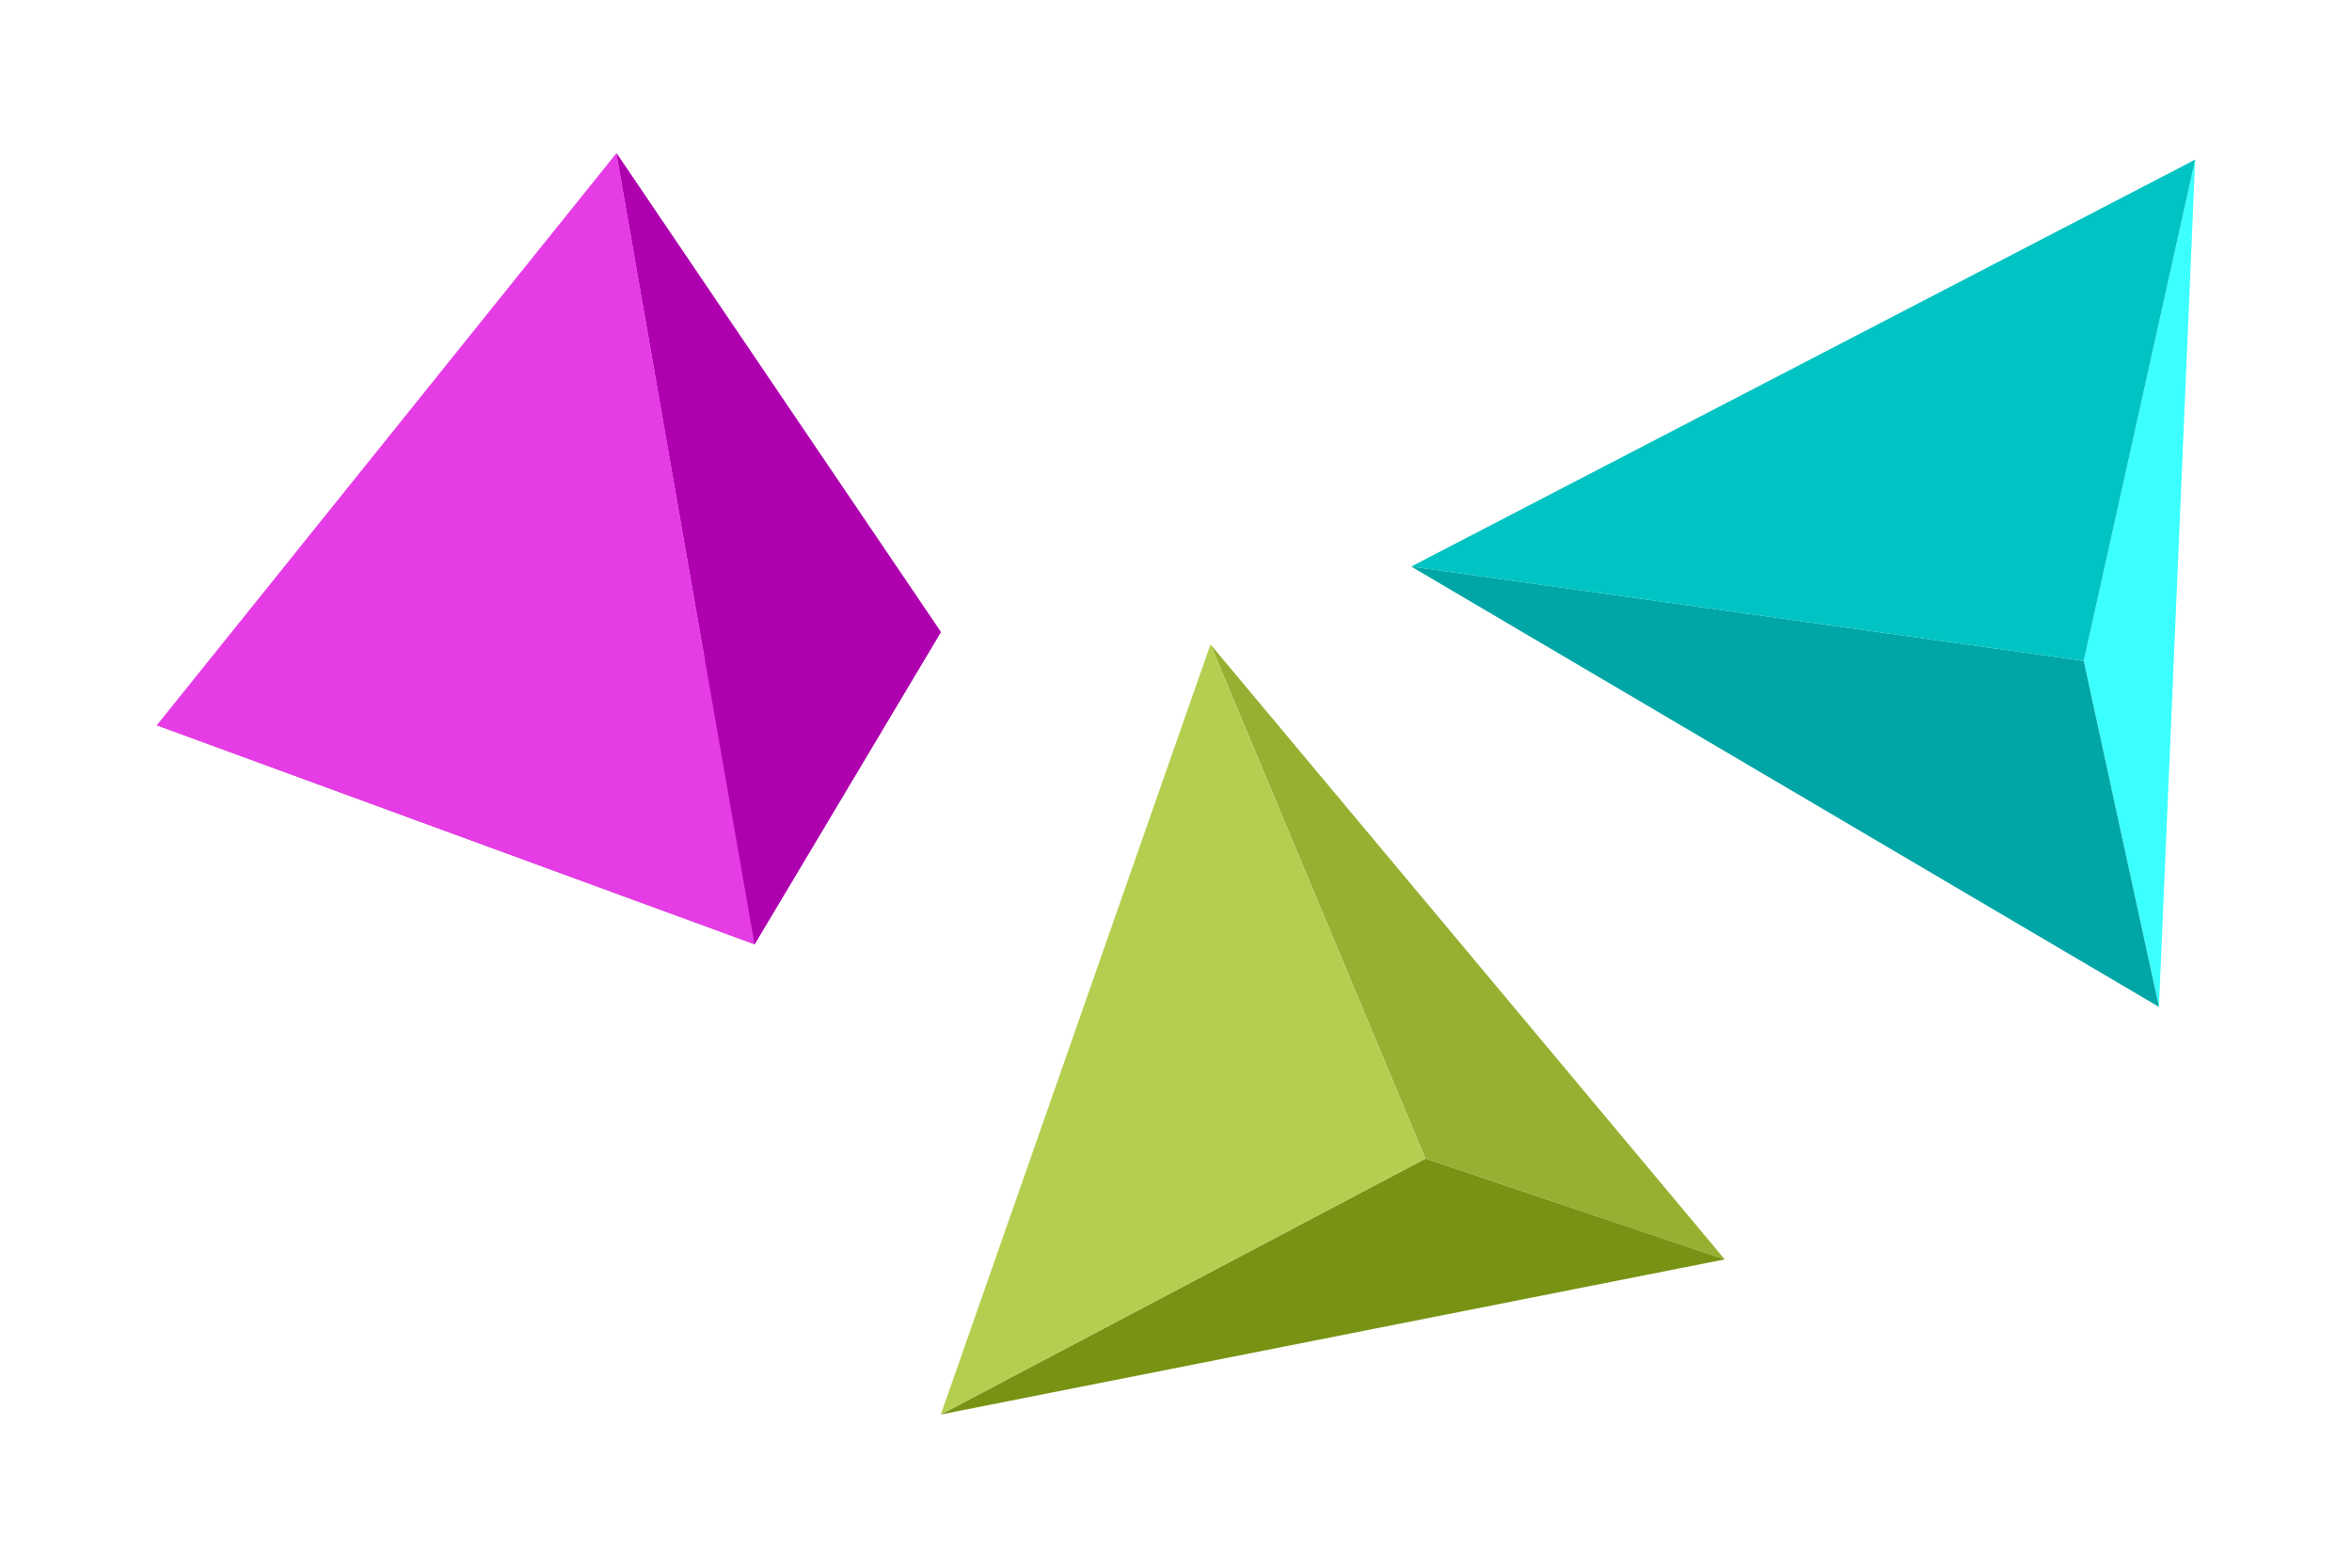
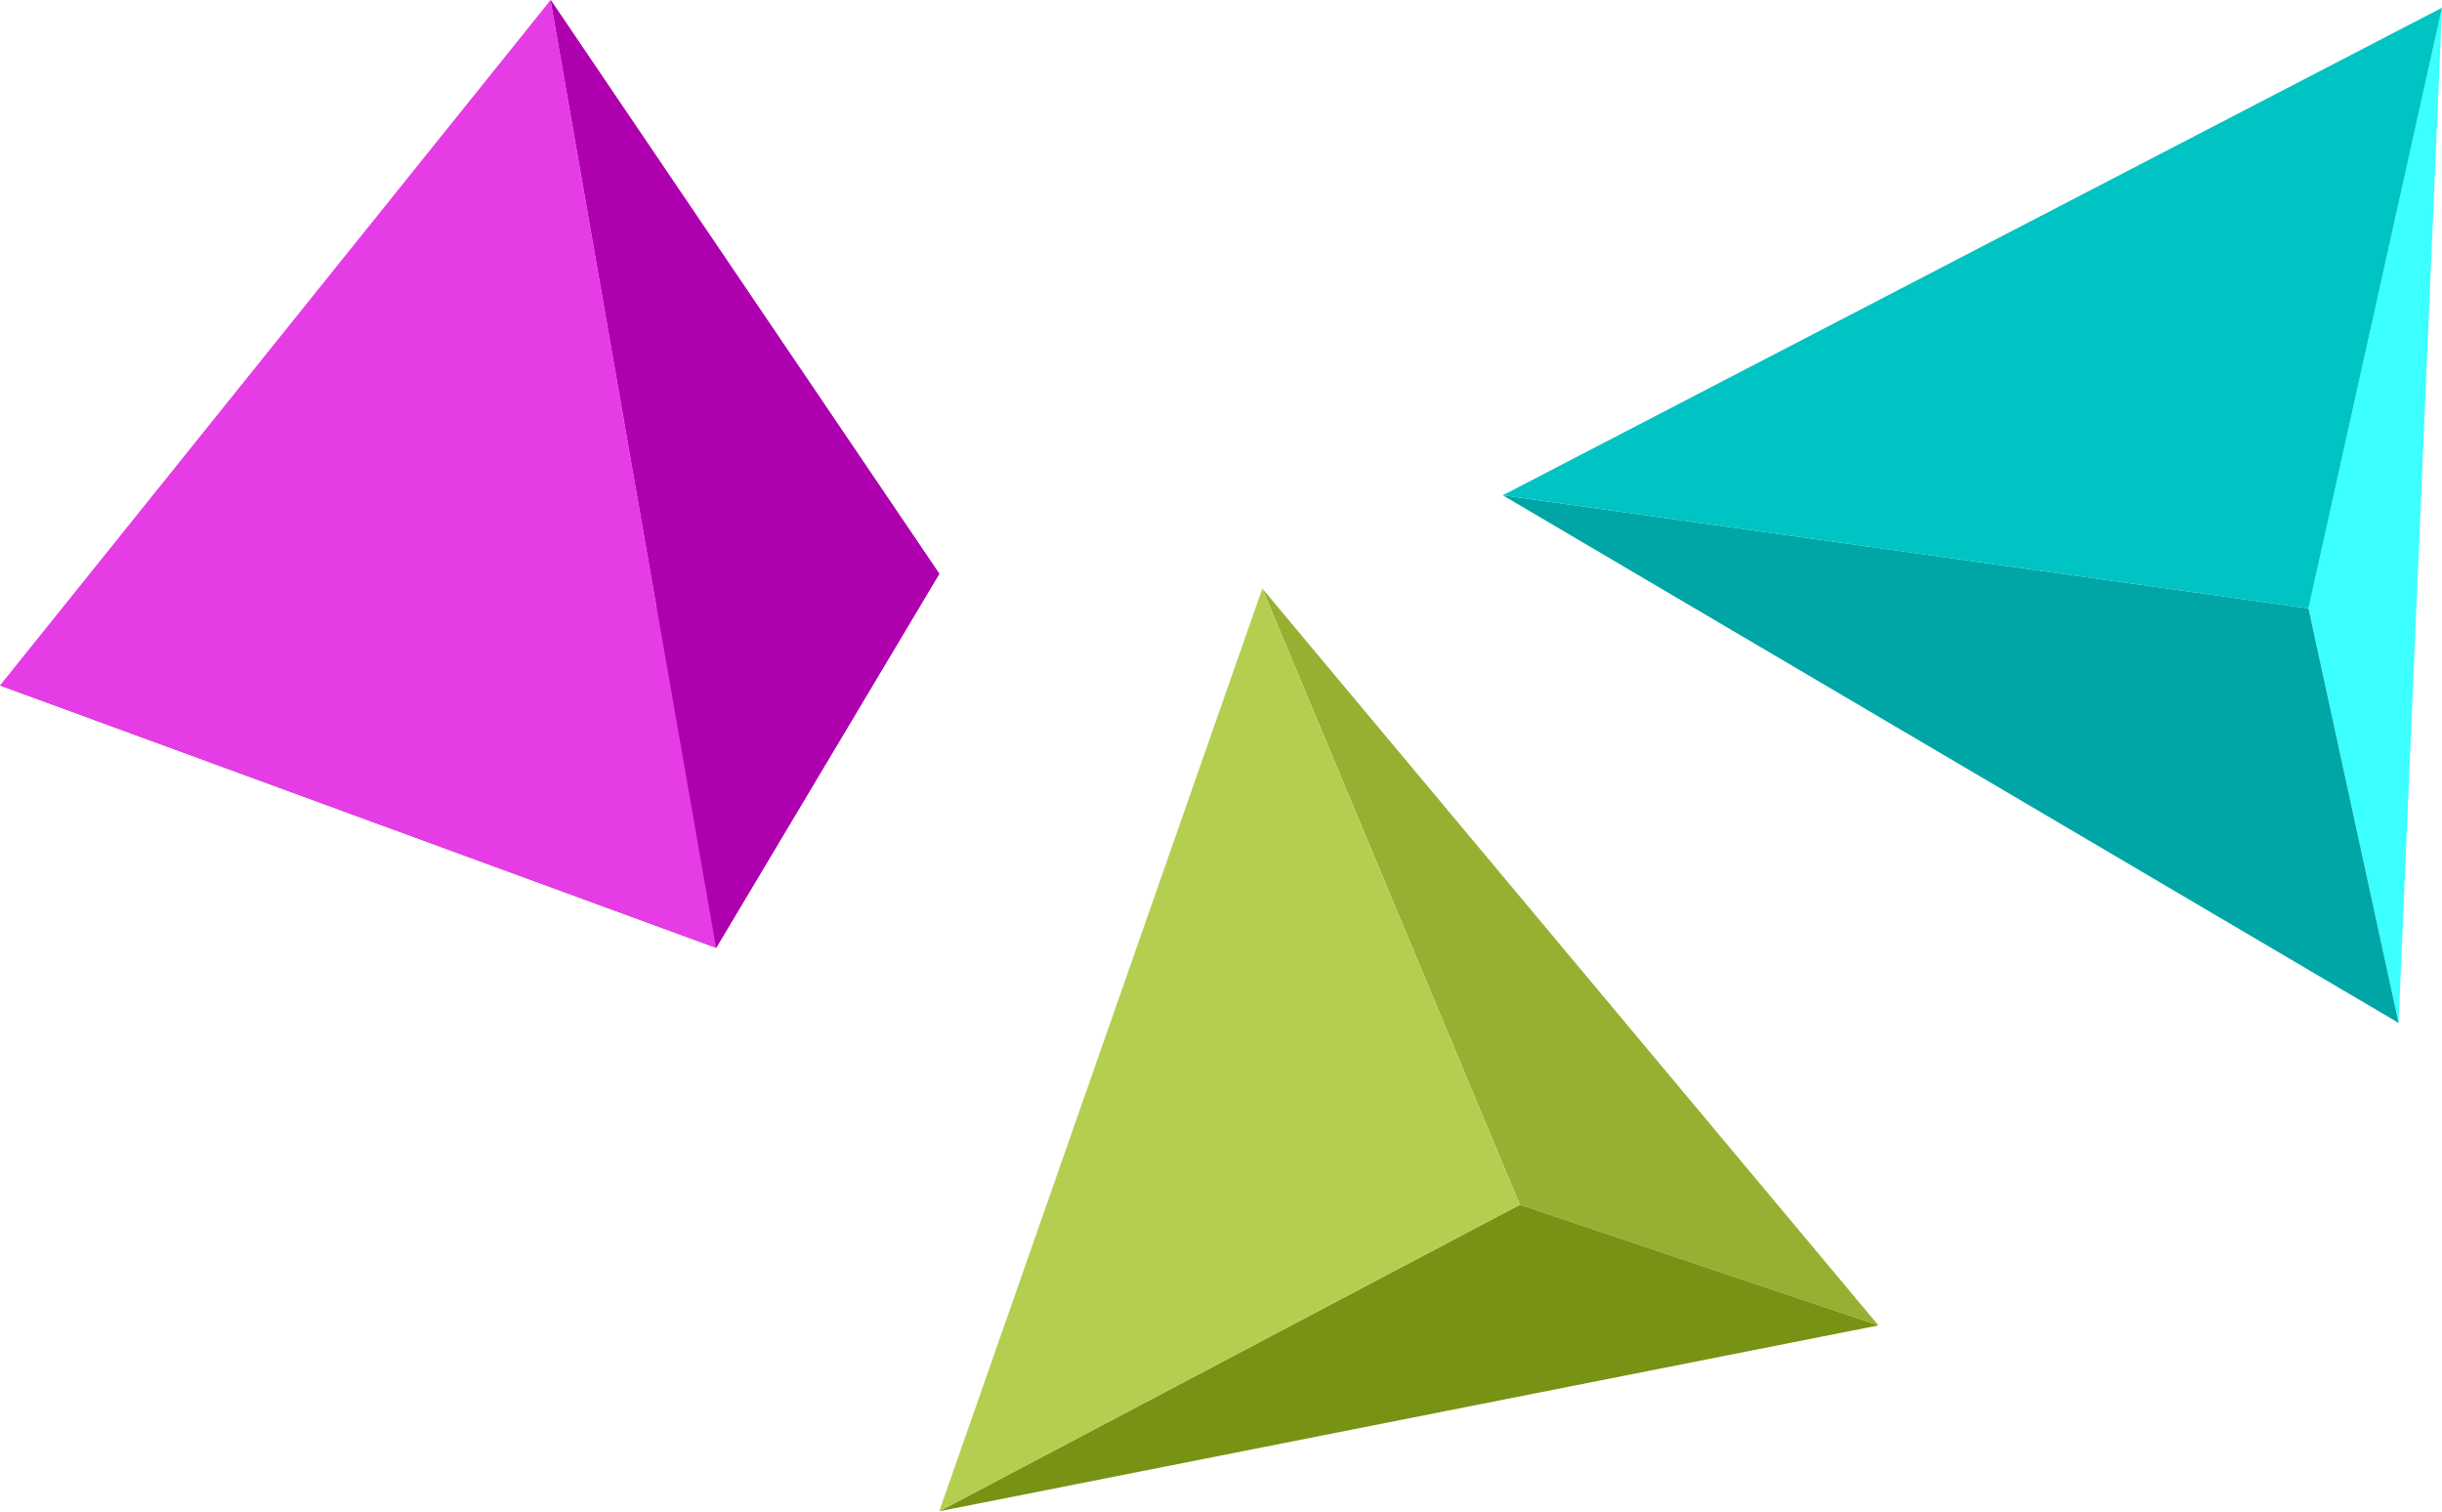
- <svg xmlns="http://www.w3.org/2000/svg" width="300" height="200" viewBox="0 0 300 200" id="svg4333" version="1.1">
+ <svg xmlns="http://www.w3.org/2000/svg" width="260" height="160.915" viewBox="0 0 260 160.915" id="svg4333" version="1.1">
  <defs id="defs4335" />
-   <g id="layer1" transform="translate(0,-852.3622)">
+   <g id="layer1" transform="translate(-20,-871.9048)">
    <g id="g8704" transform="translate(1.309665e-7,-4.542688)">
      <g transform="matrix(0.4828037,0,0,0.4828037,26.24298,515.0101)" id="g8667">
        <path id="path8661" d="m 401.316,1040.924 -79.086,-26.617 -56.788,-135.893 z" style="fill:#96b132;fill-opacity:1;stroke:none" />
        <path style="fill:#789314;fill-opacity:1;stroke:none" d="m 401.316,1040.924 -79.086,-26.617 -128.038,67.607 z" id="path8663" />
        <path id="path8665" d="m 265.443,878.414 56.788,135.893 -128.038,67.607 z" style="fill:#b4cf50;fill-opacity:1;stroke:none" />
      </g>
      <g style="fill:#af00af;fill-opacity:1" transform="matrix(0.4536776,0,0,0.4536776,47.94625,326.0778)" id="g8678">
        <g transform="translate(-483.2077,294.8917)" id="g8698">
          <path style="fill:#af00af;fill-opacity:1;stroke:none" d="m 642.029,1052.886 -52.374,87.788 -38.823,-222.437 z" id="path8672" />
          <path id="path8674" d="m 642.029,1052.886 -52.374,87.788 -168.047,-61.57 z" style="fill:#af00af;fill-opacity:1;stroke:none" />
          <path id="path8694" d="m 642.029,1052.886 -91.197,-134.648 38.823,222.437 z" style="fill:#af00af;fill-opacity:1;stroke:none" />
          <path id="path8696" d="M 589.655,1140.675 550.832,918.238 421.608,1079.105 Z" style="fill:#e63ce6;fill-opacity:1;stroke:none" />
        </g>
      </g>
      <g transform="matrix(0.3931101,0,0,0.3931101,-41.75022,437.9194)" id="g8689">
        <path id="path8683" d="m 782.312,1280.318 24.402,112.276 11.759,-274.966 z" style="fill:#3cffff;fill-opacity:1;stroke:none" />
        <path style="fill:#00a5a5;fill-opacity:1;stroke:none" d="m 782.312,1280.318 24.402,112.276 -242.623,-142.913 z" id="path8685" />
        <path id="path8687" d="m 782.312,1280.318 36.161,-162.69 -254.382,132.052 z" style="fill:#00c3c3;fill-opacity:1;stroke:none" />
      </g>
    </g>
  </g>
</svg>
